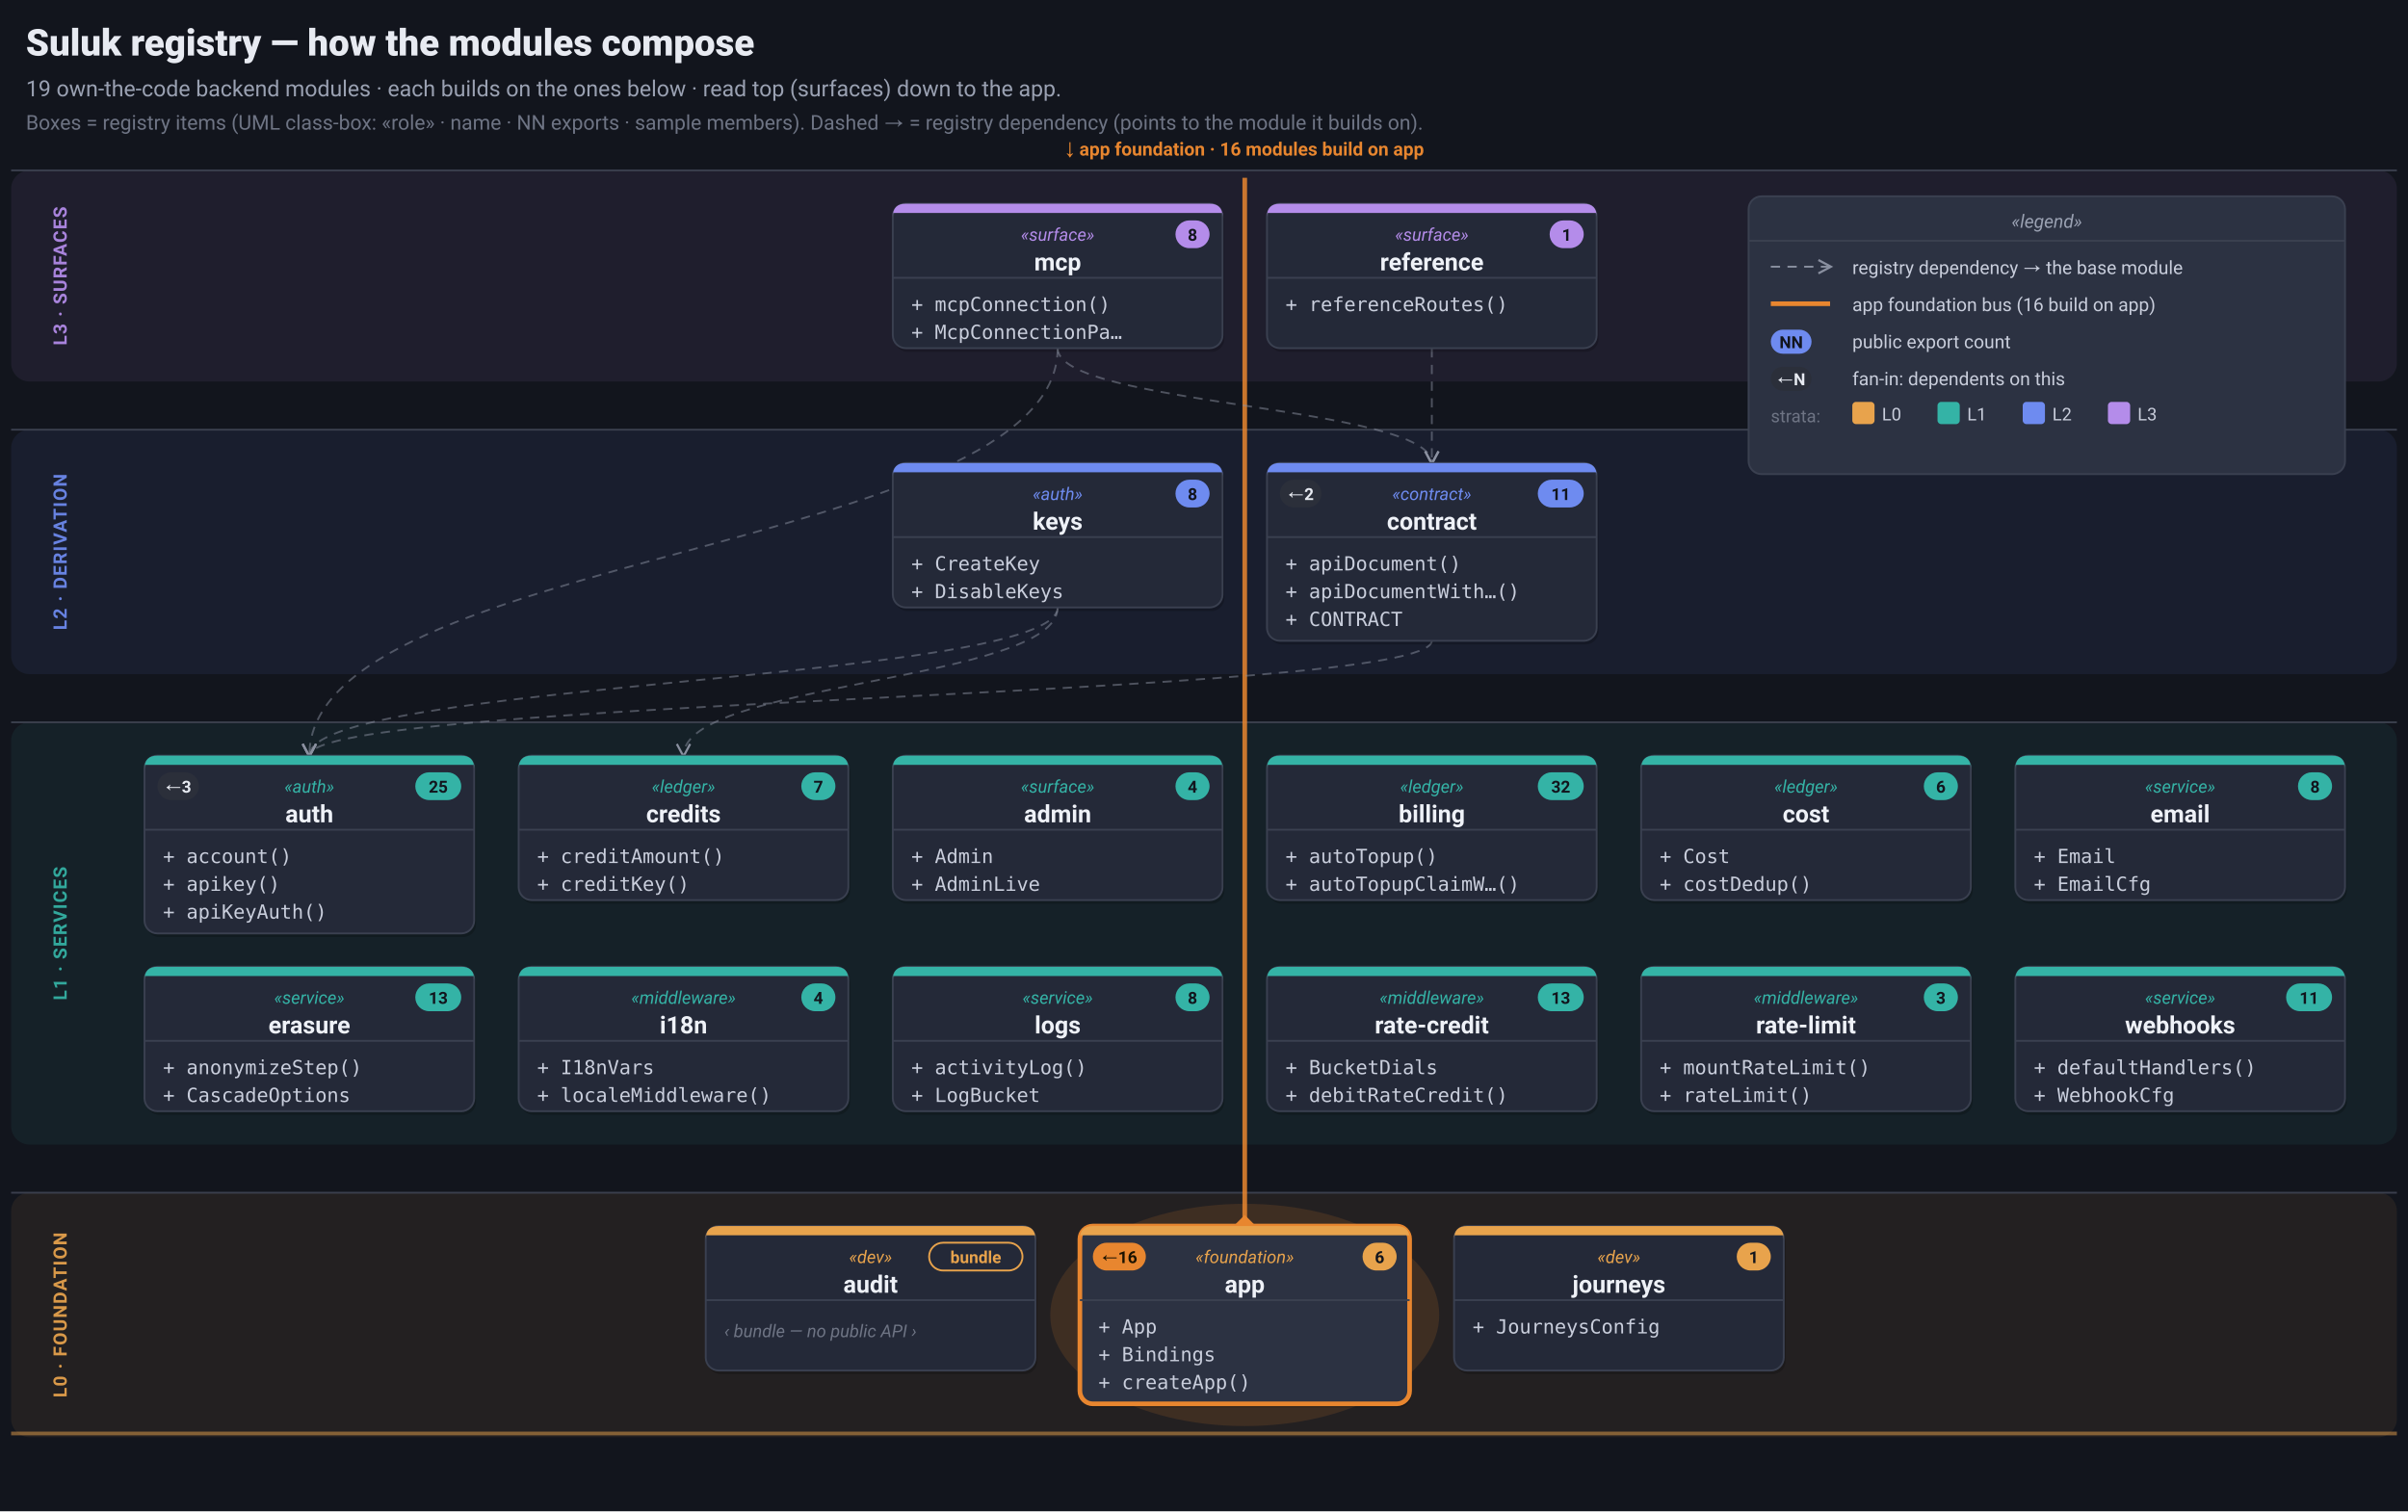
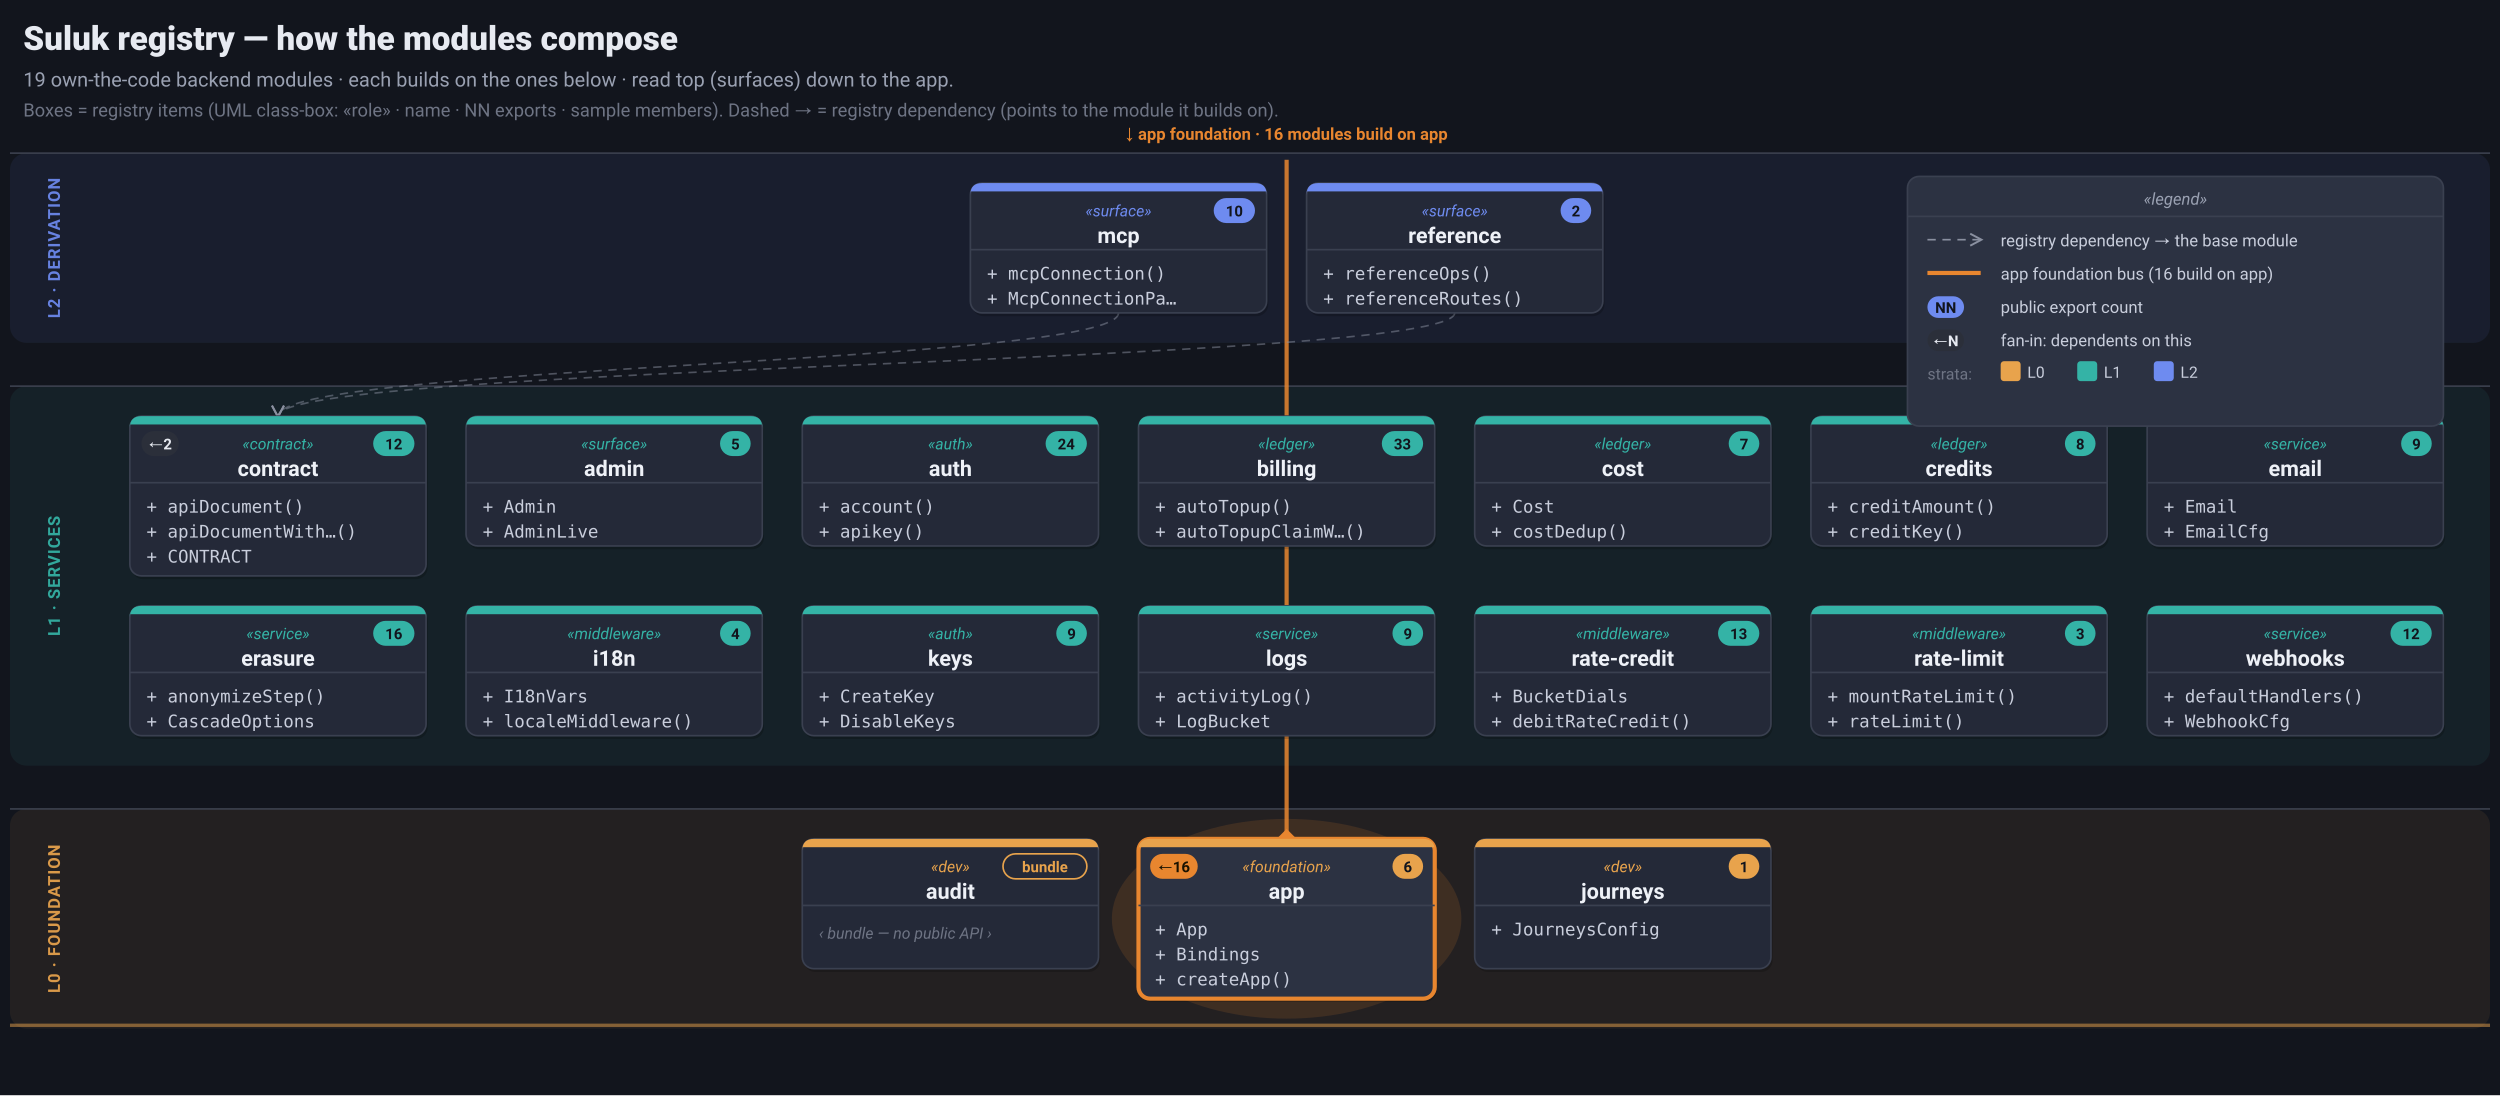
- <svg xmlns="http://www.w3.org/2000/svg" viewBox="0 0 1300 816" preserveAspectRatio="xMidYMid meet" font-family="ui-sans-serif, -apple-system, 'Segoe UI', Roboto, Helvetica, Arial, sans-serif" role="img" aria-label="Suluk registry — how the modules compose — 19 nodes in 4 strata">
+ <svg xmlns="http://www.w3.org/2000/svg" viewBox="0 0 1502 658" preserveAspectRatio="xMidYMid meet" font-family="ui-sans-serif, -apple-system, 'Segoe UI', Roboto, Helvetica, Arial, sans-serif" role="img" aria-label="Suluk registry — how the modules compose — 19 nodes in 3 strata">
  <defs>
    <marker id="arr" viewBox="0 0 10 10" refX="8" refY="5" markerWidth="9" markerHeight="9" orient="auto-start-reverse" markerUnits="userSpaceOnUse">
      <path d="M1,1 L8.5,5 L1,9" fill="none" stroke="#8a90a0" stroke-width="1.3" />
    </marker>
  </defs>
-   <rect x="0" y="0" width="1300" height="816" fill="#12151d" />
-   <rect x="6" y="92" width="1288" height="114" rx="10" fill="#b48cea" fill-opacity="0.08" />
-   <line x1="6" x2="1294" y1="92" y2="92" stroke="#3a3f4d" stroke-width="1" />
-   <text transform="translate(36,149) rotate(-90)" text-anchor="middle" font-size="10" font-weight="700" letter-spacing="0.06em" fill="#b48cea" fill-opacity="0.92">L3 · SURFACES</text>
-   <rect x="6" y="232" width="1288" height="132" rx="10" fill="#6e8bf0" fill-opacity="0.08" />
-   <line x1="6" x2="1294" y1="232" y2="232" stroke="#3a3f4d" stroke-width="1" />
-   <text transform="translate(36,298) rotate(-90)" text-anchor="middle" font-size="10" font-weight="700" letter-spacing="0.06em" fill="#6e8bf0" fill-opacity="0.92">L2 · DERIVATION</text>
-   <rect x="6" y="390" width="1288" height="228" rx="10" fill="#34b3a6" fill-opacity="0.08" />
-   <line x1="6" x2="1294" y1="390" y2="390" stroke="#3a3f4d" stroke-width="1" />
-   <text transform="translate(36,504) rotate(-90)" text-anchor="middle" font-size="10" font-weight="700" letter-spacing="0.06em" fill="#34b3a6" fill-opacity="0.92">L1 · SERVICES</text>
-   <rect x="6" y="644" width="1288" height="132" rx="10" fill="#e8a34c" fill-opacity="0.08" />
-   <line x1="6" x2="1294" y1="644" y2="644" stroke="#3a3f4d" stroke-width="1" />
-   <text transform="translate(36,710) rotate(-90)" text-anchor="middle" font-size="10" font-weight="700" letter-spacing="0.06em" fill="#e8a34c" fill-opacity="0.92">L0 · FOUNDATION</text>
-   <line x1="6" x2="1294" y1="774" y2="774" stroke="#e8a34c" stroke-opacity="0.5" stroke-width="2" />
-   <line x1="672" x2="672" y1="662" y2="96" stroke="#e8862f" stroke-width="2.5" stroke-opacity="0.85" />
-   <path d="M672,656 L678,662 L672,668 L666,662 Z" fill="#e8862f" />
-   <text x="672" y="84" text-anchor="middle" font-size="10" font-weight="700" fill="#e8862f">↓ app foundation · 16 modules build on app</text>
-   <path fill="none" stroke="#8a90a0" stroke-opacity="0.5" stroke-width="1" stroke-dasharray="5,4" d="M773,346 C773,377 167,377 167,408" marker-end="url(#arr)" />
-   <path fill="none" stroke="#8a90a0" stroke-opacity="0.5" stroke-width="1" stroke-dasharray="5,4" d="M571,328 C571,368 167,368 167,408" marker-end="url(#arr)" />
-   <path fill="none" stroke="#8a90a0" stroke-opacity="0.5" stroke-width="1" stroke-dasharray="5,4" d="M571,328 C571,368 369,368 369,408" marker-end="url(#arr)" />
-   <path fill="none" stroke="#8a90a0" stroke-opacity="0.5" stroke-width="1" stroke-dasharray="5,4" d="M571,188 C571,298 167,298 167,408" marker-end="url(#arr)" />
-   <path fill="none" stroke="#8a90a0" stroke-opacity="0.5" stroke-width="1" stroke-dasharray="5,4" d="M571,188 C571,219 773,219 773,250" marker-end="url(#arr)" />
-   <path fill="none" stroke="#8a90a0" stroke-opacity="0.5" stroke-width="1" stroke-dasharray="5,4" d="M773,188 C773,219 773,219 773,250" marker-end="url(#arr)" />
-   <g transform="translate(381,662)">
+   <rect x="0" y="0" width="1502" height="658" fill="#12151d" />
+   <rect x="6" y="92" width="1490" height="114" rx="10" fill="#6e8bf0" fill-opacity="0.08" />
+   <line x1="6" x2="1496" y1="92" y2="92" stroke="#3a3f4d" stroke-width="1" />
+   <text transform="translate(36,149) rotate(-90)" text-anchor="middle" font-size="10" font-weight="700" letter-spacing="0.06em" fill="#6e8bf0" fill-opacity="0.92">L2 · DERIVATION</text>
+   <rect x="6" y="232" width="1490" height="228" rx="10" fill="#34b3a6" fill-opacity="0.08" />
+   <line x1="6" x2="1496" y1="232" y2="232" stroke="#3a3f4d" stroke-width="1" />
+   <text transform="translate(36,346) rotate(-90)" text-anchor="middle" font-size="10" font-weight="700" letter-spacing="0.06em" fill="#34b3a6" fill-opacity="0.92">L1 · SERVICES</text>
+   <rect x="6" y="486" width="1490" height="132" rx="10" fill="#e8a34c" fill-opacity="0.08" />
+   <line x1="6" x2="1496" y1="486" y2="486" stroke="#3a3f4d" stroke-width="1" />
+   <text transform="translate(36,552) rotate(-90)" text-anchor="middle" font-size="10" font-weight="700" letter-spacing="0.06em" fill="#e8a34c" fill-opacity="0.92">L0 · FOUNDATION</text>
+   <line x1="6" x2="1496" y1="616" y2="616" stroke="#e8a34c" stroke-opacity="0.5" stroke-width="2" />
+   <line x1="773" x2="773" y1="504" y2="96" stroke="#e8862f" stroke-width="2.5" stroke-opacity="0.85" />
+   <path d="M773,498 L779,504 L773,510 L767,504 Z" fill="#e8862f" />
+   <text x="773" y="84" text-anchor="middle" font-size="10" font-weight="700" fill="#e8862f">↓ app foundation · 16 modules build on app</text>
+   <path fill="none" stroke="#8a90a0" stroke-opacity="0.5" stroke-width="1" stroke-dasharray="5,4" d="M672,188 C672,219 167,219 167,250" marker-end="url(#arr)" />
+   <path fill="none" stroke="#8a90a0" stroke-opacity="0.5" stroke-width="1" stroke-dasharray="5,4" d="M874,188 C874,219 167,219 167,250" marker-end="url(#arr)" />
+   <g transform="translate(482,504)">
    <rect x="1" y="2" width="178" height="78" rx="7" fill="#00000030" />
    <rect width="178" height="78" rx="7" fill="#242938" stroke="#3a4050" stroke-width="1" />
    <path d="M0,7 Q0,0 7,0 H171 Q178,0 178,7 V5 H0 Z" fill="#e8a34c" />
    <text x="89" y="20" text-anchor="middle" font-size="9.5" font-style="italic" fill="#e8a34c">«dev»</text>
    <text x="89" y="36" text-anchor="middle" font-size="13" font-weight="700" fill="#eef1f7">audit</text>
    <g transform="translate(120.6,9)">
      <rect width="50.4" height="15" rx="7.5" fill="none" stroke="#e8a34c" stroke-width="1" />
      <text x="25.2" y="11" text-anchor="middle" font-size="9" font-weight="700" fill="#e8a34c">bundle</text>
    </g>
    <line x1="0" x2="178" y1="40" y2="40" stroke="#3a4050" />
    <text x="10" y="60" font-size="9.5" font-style="italic" fill="#6e7484">‹ bundle — no public API ›</text>
  </g>
-   <g transform="translate(785,662)">
+   <g transform="translate(886,504)">
    <rect x="1" y="2" width="178" height="78" rx="7" fill="#00000030" />
    <rect width="178" height="78" rx="7" fill="#242938" stroke="#3a4050" stroke-width="1" />
    <path d="M0,7 Q0,0 7,0 H171 Q178,0 178,7 V5 H0 Z" fill="#e8a34c" />
    <text x="89" y="20" text-anchor="middle" font-size="9.5" font-style="italic" fill="#e8a34c">«dev»</text>
    <text x="89" y="36" text-anchor="middle" font-size="13" font-weight="700" fill="#eef1f7">journeys</text>
    <g transform="translate(152.6,9)">
      <rect width="18.4" height="15" rx="7.5" fill="#e8a34c" stroke="none" stroke-width="1" />
      <text x="9.2" y="11" text-anchor="middle" font-size="9" font-weight="700" fill="#12151d">1</text>
    </g>
    <line x1="0" x2="178" y1="40" y2="40" stroke="#3a4050" />
    <text x="10" y="58" font-size="10.5" font-family="ui-monospace, SFMono-Regular, Menlo, monospace" fill="#c9cedc">+ JourneysConfig</text>
  </g>
-   <g transform="translate(78,408)">
+   <g transform="translate(78,250)">
    <rect x="1" y="2" width="178" height="96" rx="7" fill="#00000030" />
    <rect width="178" height="96" rx="7" fill="#242938" stroke="#3a4050" stroke-width="1" />
    <path d="M0,7 Q0,0 7,0 H171 Q178,0 178,7 V5 H0 Z" fill="#34b3a6" />
-     <text x="89" y="20" text-anchor="middle" font-size="9.5" font-style="italic" fill="#34b3a6">«auth»</text>
-     <text x="89" y="36" text-anchor="middle" font-size="13" font-weight="700" fill="#eef1f7">auth</text>
-     <g transform="translate(146.2,9)">
-       <rect width="24.8" height="15" rx="7.5" fill="#34b3a6" stroke="none" stroke-width="1" />
-       <text x="12.4" y="11" text-anchor="middle" font-size="9" font-weight="700" fill="#12151d">25</text>
-     </g>
-     <g transform="translate(7,9)">
-       <rect width="22.4" height="15" rx="7.5" fill="#2b2f3a" />
-       <text x="11.2" y="11" text-anchor="middle" font-size="9" font-weight="700" fill="#e7eaf1">←3</text>
-     </g>
-     <line x1="0" x2="178" y1="40" y2="40" stroke="#3a4050" />
-     <text x="10" y="58" font-size="10.5" font-family="ui-monospace, SFMono-Regular, Menlo, monospace" fill="#c9cedc">+ account()</text>
-     <text x="10" y="73" font-size="10.5" font-family="ui-monospace, SFMono-Regular, Menlo, monospace" fill="#c9cedc">+ apikey()</text>
-     <text x="10" y="88" font-size="10.5" font-family="ui-monospace, SFMono-Regular, Menlo, monospace" fill="#c9cedc">+ apiKeyAuth()</text>
-   </g>
-   <g transform="translate(78,522)">
-     <rect x="1" y="2" width="178" height="78" rx="7" fill="#00000030" />
-     <rect width="178" height="78" rx="7" fill="#242938" stroke="#3a4050" stroke-width="1" />
-     <path d="M0,7 Q0,0 7,0 H171 Q178,0 178,7 V5 H0 Z" fill="#34b3a6" />
-     <text x="89" y="20" text-anchor="middle" font-size="9.5" font-style="italic" fill="#34b3a6">«service»</text>
-     <text x="89" y="36" text-anchor="middle" font-size="13" font-weight="700" fill="#eef1f7">erasure</text>
-     <g transform="translate(146.2,9)">
-       <rect width="24.8" height="15" rx="7.5" fill="#34b3a6" stroke="none" stroke-width="1" />
-       <text x="12.4" y="11" text-anchor="middle" font-size="9" font-weight="700" fill="#12151d">13</text>
-     </g>
-     <line x1="0" x2="178" y1="40" y2="40" stroke="#3a4050" />
-     <text x="10" y="58" font-size="10.5" font-family="ui-monospace, SFMono-Regular, Menlo, monospace" fill="#c9cedc">+ anonymizeStep()</text>
-     <text x="10" y="73" font-size="10.5" font-family="ui-monospace, SFMono-Regular, Menlo, monospace" fill="#c9cedc">+ CascadeOptions</text>
-   </g>
-   <g transform="translate(280,408)">
-     <rect x="1" y="2" width="178" height="78" rx="7" fill="#00000030" />
-     <rect width="178" height="78" rx="7" fill="#242938" stroke="#3a4050" stroke-width="1" />
-     <path d="M0,7 Q0,0 7,0 H171 Q178,0 178,7 V5 H0 Z" fill="#34b3a6" />
-     <text x="89" y="20" text-anchor="middle" font-size="9.5" font-style="italic" fill="#34b3a6">«ledger»</text>
-     <text x="89" y="36" text-anchor="middle" font-size="13" font-weight="700" fill="#eef1f7">credits</text>
-     <g transform="translate(152.6,9)">
-       <rect width="18.4" height="15" rx="7.5" fill="#34b3a6" stroke="none" stroke-width="1" />
-       <text x="9.2" y="11" text-anchor="middle" font-size="9" font-weight="700" fill="#12151d">7</text>
-     </g>
-     <line x1="0" x2="178" y1="40" y2="40" stroke="#3a4050" />
-     <text x="10" y="58" font-size="10.5" font-family="ui-monospace, SFMono-Regular, Menlo, monospace" fill="#c9cedc">+ creditAmount()</text>
-     <text x="10" y="73" font-size="10.5" font-family="ui-monospace, SFMono-Regular, Menlo, monospace" fill="#c9cedc">+ creditKey()</text>
-   </g>
-   <g transform="translate(280,522)">
-     <rect x="1" y="2" width="178" height="78" rx="7" fill="#00000030" />
-     <rect width="178" height="78" rx="7" fill="#242938" stroke="#3a4050" stroke-width="1" />
-     <path d="M0,7 Q0,0 7,0 H171 Q178,0 178,7 V5 H0 Z" fill="#34b3a6" />
-     <text x="89" y="20" text-anchor="middle" font-size="9.5" font-style="italic" fill="#34b3a6">«middleware»</text>
-     <text x="89" y="36" text-anchor="middle" font-size="13" font-weight="700" fill="#eef1f7">i18n</text>
-     <g transform="translate(152.6,9)">
-       <rect width="18.4" height="15" rx="7.5" fill="#34b3a6" stroke="none" stroke-width="1" />
-       <text x="9.2" y="11" text-anchor="middle" font-size="9" font-weight="700" fill="#12151d">4</text>
-     </g>
-     <line x1="0" x2="178" y1="40" y2="40" stroke="#3a4050" />
-     <text x="10" y="58" font-size="10.5" font-family="ui-monospace, SFMono-Regular, Menlo, monospace" fill="#c9cedc">+ I18nVars</text>
-     <text x="10" y="73" font-size="10.5" font-family="ui-monospace, SFMono-Regular, Menlo, monospace" fill="#c9cedc">+ localeMiddleware()</text>
-   </g>
-   <g transform="translate(482,408)">
-     <rect x="1" y="2" width="178" height="78" rx="7" fill="#00000030" />
-     <rect width="178" height="78" rx="7" fill="#242938" stroke="#3a4050" stroke-width="1" />
-     <path d="M0,7 Q0,0 7,0 H171 Q178,0 178,7 V5 H0 Z" fill="#34b3a6" />
-     <text x="89" y="20" text-anchor="middle" font-size="9.5" font-style="italic" fill="#34b3a6">«surface»</text>
-     <text x="89" y="36" text-anchor="middle" font-size="13" font-weight="700" fill="#eef1f7">admin</text>
-     <g transform="translate(152.6,9)">
-       <rect width="18.4" height="15" rx="7.5" fill="#34b3a6" stroke="none" stroke-width="1" />
-       <text x="9.2" y="11" text-anchor="middle" font-size="9" font-weight="700" fill="#12151d">4</text>
-     </g>
-     <line x1="0" x2="178" y1="40" y2="40" stroke="#3a4050" />
-     <text x="10" y="58" font-size="10.5" font-family="ui-monospace, SFMono-Regular, Menlo, monospace" fill="#c9cedc">+ Admin</text>
-     <text x="10" y="73" font-size="10.5" font-family="ui-monospace, SFMono-Regular, Menlo, monospace" fill="#c9cedc">+ AdminLive</text>
-   </g>
-   <g transform="translate(482,522)">
-     <rect x="1" y="2" width="178" height="78" rx="7" fill="#00000030" />
-     <rect width="178" height="78" rx="7" fill="#242938" stroke="#3a4050" stroke-width="1" />
-     <path d="M0,7 Q0,0 7,0 H171 Q178,0 178,7 V5 H0 Z" fill="#34b3a6" />
-     <text x="89" y="20" text-anchor="middle" font-size="9.5" font-style="italic" fill="#34b3a6">«service»</text>
-     <text x="89" y="36" text-anchor="middle" font-size="13" font-weight="700" fill="#eef1f7">logs</text>
-     <g transform="translate(152.6,9)">
-       <rect width="18.4" height="15" rx="7.5" fill="#34b3a6" stroke="none" stroke-width="1" />
-       <text x="9.2" y="11" text-anchor="middle" font-size="9" font-weight="700" fill="#12151d">8</text>
-     </g>
-     <line x1="0" x2="178" y1="40" y2="40" stroke="#3a4050" />
-     <text x="10" y="58" font-size="10.5" font-family="ui-monospace, SFMono-Regular, Menlo, monospace" fill="#c9cedc">+ activityLog()</text>
-     <text x="10" y="73" font-size="10.5" font-family="ui-monospace, SFMono-Regular, Menlo, monospace" fill="#c9cedc">+ LogBucket</text>
-   </g>
-   <g transform="translate(684,408)">
-     <rect x="1" y="2" width="178" height="78" rx="7" fill="#00000030" />
-     <rect width="178" height="78" rx="7" fill="#242938" stroke="#3a4050" stroke-width="1" />
-     <path d="M0,7 Q0,0 7,0 H171 Q178,0 178,7 V5 H0 Z" fill="#34b3a6" />
-     <text x="89" y="20" text-anchor="middle" font-size="9.5" font-style="italic" fill="#34b3a6">«ledger»</text>
-     <text x="89" y="36" text-anchor="middle" font-size="13" font-weight="700" fill="#eef1f7">billing</text>
-     <g transform="translate(146.2,9)">
-       <rect width="24.8" height="15" rx="7.5" fill="#34b3a6" stroke="none" stroke-width="1" />
-       <text x="12.4" y="11" text-anchor="middle" font-size="9" font-weight="700" fill="#12151d">32</text>
-     </g>
-     <line x1="0" x2="178" y1="40" y2="40" stroke="#3a4050" />
-     <text x="10" y="58" font-size="10.5" font-family="ui-monospace, SFMono-Regular, Menlo, monospace" fill="#c9cedc">+ autoTopup()</text>
-     <text x="10" y="73" font-size="10.5" font-family="ui-monospace, SFMono-Regular, Menlo, monospace" fill="#c9cedc">+ autoTopupClaimW…()</text>
-   </g>
-   <g transform="translate(684,522)">
-     <rect x="1" y="2" width="178" height="78" rx="7" fill="#00000030" />
-     <rect width="178" height="78" rx="7" fill="#242938" stroke="#3a4050" stroke-width="1" />
-     <path d="M0,7 Q0,0 7,0 H171 Q178,0 178,7 V5 H0 Z" fill="#34b3a6" />
-     <text x="89" y="20" text-anchor="middle" font-size="9.5" font-style="italic" fill="#34b3a6">«middleware»</text>
-     <text x="89" y="36" text-anchor="middle" font-size="13" font-weight="700" fill="#eef1f7">rate-credit</text>
-     <g transform="translate(146.2,9)">
-       <rect width="24.8" height="15" rx="7.5" fill="#34b3a6" stroke="none" stroke-width="1" />
-       <text x="12.4" y="11" text-anchor="middle" font-size="9" font-weight="700" fill="#12151d">13</text>
-     </g>
-     <line x1="0" x2="178" y1="40" y2="40" stroke="#3a4050" />
-     <text x="10" y="58" font-size="10.5" font-family="ui-monospace, SFMono-Regular, Menlo, monospace" fill="#c9cedc">+ BucketDials</text>
-     <text x="10" y="73" font-size="10.5" font-family="ui-monospace, SFMono-Regular, Menlo, monospace" fill="#c9cedc">+ debitRateCredit()</text>
-   </g>
-   <g transform="translate(886,408)">
-     <rect x="1" y="2" width="178" height="78" rx="7" fill="#00000030" />
-     <rect width="178" height="78" rx="7" fill="#242938" stroke="#3a4050" stroke-width="1" />
-     <path d="M0,7 Q0,0 7,0 H171 Q178,0 178,7 V5 H0 Z" fill="#34b3a6" />
-     <text x="89" y="20" text-anchor="middle" font-size="9.5" font-style="italic" fill="#34b3a6">«ledger»</text>
-     <text x="89" y="36" text-anchor="middle" font-size="13" font-weight="700" fill="#eef1f7">cost</text>
-     <g transform="translate(152.6,9)">
-       <rect width="18.4" height="15" rx="7.5" fill="#34b3a6" stroke="none" stroke-width="1" />
-       <text x="9.2" y="11" text-anchor="middle" font-size="9" font-weight="700" fill="#12151d">6</text>
-     </g>
-     <line x1="0" x2="178" y1="40" y2="40" stroke="#3a4050" />
-     <text x="10" y="58" font-size="10.5" font-family="ui-monospace, SFMono-Regular, Menlo, monospace" fill="#c9cedc">+ Cost</text>
-     <text x="10" y="73" font-size="10.5" font-family="ui-monospace, SFMono-Regular, Menlo, monospace" fill="#c9cedc">+ costDedup()</text>
-   </g>
-   <g transform="translate(886,522)">
-     <rect x="1" y="2" width="178" height="78" rx="7" fill="#00000030" />
-     <rect width="178" height="78" rx="7" fill="#242938" stroke="#3a4050" stroke-width="1" />
-     <path d="M0,7 Q0,0 7,0 H171 Q178,0 178,7 V5 H0 Z" fill="#34b3a6" />
-     <text x="89" y="20" text-anchor="middle" font-size="9.5" font-style="italic" fill="#34b3a6">«middleware»</text>
-     <text x="89" y="36" text-anchor="middle" font-size="13" font-weight="700" fill="#eef1f7">rate-limit</text>
-     <g transform="translate(152.6,9)">
-       <rect width="18.4" height="15" rx="7.5" fill="#34b3a6" stroke="none" stroke-width="1" />
-       <text x="9.2" y="11" text-anchor="middle" font-size="9" font-weight="700" fill="#12151d">3</text>
-     </g>
-     <line x1="0" x2="178" y1="40" y2="40" stroke="#3a4050" />
-     <text x="10" y="58" font-size="10.5" font-family="ui-monospace, SFMono-Regular, Menlo, monospace" fill="#c9cedc">+ mountRateLimit()</text>
-     <text x="10" y="73" font-size="10.5" font-family="ui-monospace, SFMono-Regular, Menlo, monospace" fill="#c9cedc">+ rateLimit()</text>
-   </g>
-   <g transform="translate(1088,408)">
-     <rect x="1" y="2" width="178" height="78" rx="7" fill="#00000030" />
-     <rect width="178" height="78" rx="7" fill="#242938" stroke="#3a4050" stroke-width="1" />
-     <path d="M0,7 Q0,0 7,0 H171 Q178,0 178,7 V5 H0 Z" fill="#34b3a6" />
-     <text x="89" y="20" text-anchor="middle" font-size="9.5" font-style="italic" fill="#34b3a6">«service»</text>
-     <text x="89" y="36" text-anchor="middle" font-size="13" font-weight="700" fill="#eef1f7">email</text>
-     <g transform="translate(152.6,9)">
-       <rect width="18.4" height="15" rx="7.5" fill="#34b3a6" stroke="none" stroke-width="1" />
-       <text x="9.2" y="11" text-anchor="middle" font-size="9" font-weight="700" fill="#12151d">8</text>
-     </g>
-     <line x1="0" x2="178" y1="40" y2="40" stroke="#3a4050" />
-     <text x="10" y="58" font-size="10.5" font-family="ui-monospace, SFMono-Regular, Menlo, monospace" fill="#c9cedc">+ Email</text>
-     <text x="10" y="73" font-size="10.5" font-family="ui-monospace, SFMono-Regular, Menlo, monospace" fill="#c9cedc">+ EmailCfg</text>
-   </g>
-   <g transform="translate(1088,522)">
-     <rect x="1" y="2" width="178" height="78" rx="7" fill="#00000030" />
-     <rect width="178" height="78" rx="7" fill="#242938" stroke="#3a4050" stroke-width="1" />
-     <path d="M0,7 Q0,0 7,0 H171 Q178,0 178,7 V5 H0 Z" fill="#34b3a6" />
-     <text x="89" y="20" text-anchor="middle" font-size="9.5" font-style="italic" fill="#34b3a6">«service»</text>
-     <text x="89" y="36" text-anchor="middle" font-size="13" font-weight="700" fill="#eef1f7">webhooks</text>
-     <g transform="translate(146.2,9)">
-       <rect width="24.8" height="15" rx="7.5" fill="#34b3a6" stroke="none" stroke-width="1" />
-       <text x="12.4" y="11" text-anchor="middle" font-size="9" font-weight="700" fill="#12151d">11</text>
-     </g>
-     <line x1="0" x2="178" y1="40" y2="40" stroke="#3a4050" />
-     <text x="10" y="58" font-size="10.5" font-family="ui-monospace, SFMono-Regular, Menlo, monospace" fill="#c9cedc">+ defaultHandlers()</text>
-     <text x="10" y="73" font-size="10.5" font-family="ui-monospace, SFMono-Regular, Menlo, monospace" fill="#c9cedc">+ WebhookCfg</text>
-   </g>
-   <g transform="translate(482,250)">
-     <rect x="1" y="2" width="178" height="78" rx="7" fill="#00000030" />
-     <rect width="178" height="78" rx="7" fill="#242938" stroke="#3a4050" stroke-width="1" />
-     <path d="M0,7 Q0,0 7,0 H171 Q178,0 178,7 V5 H0 Z" fill="#6e8bf0" />
-     <text x="89" y="20" text-anchor="middle" font-size="9.5" font-style="italic" fill="#6e8bf0">«auth»</text>
-     <text x="89" y="36" text-anchor="middle" font-size="13" font-weight="700" fill="#eef1f7">keys</text>
-     <g transform="translate(152.6,9)">
-       <rect width="18.4" height="15" rx="7.5" fill="#6e8bf0" stroke="none" stroke-width="1" />
-       <text x="9.2" y="11" text-anchor="middle" font-size="9" font-weight="700" fill="#12151d">8</text>
-     </g>
-     <line x1="0" x2="178" y1="40" y2="40" stroke="#3a4050" />
-     <text x="10" y="58" font-size="10.5" font-family="ui-monospace, SFMono-Regular, Menlo, monospace" fill="#c9cedc">+ CreateKey</text>
-     <text x="10" y="73" font-size="10.5" font-family="ui-monospace, SFMono-Regular, Menlo, monospace" fill="#c9cedc">+ DisableKeys</text>
-   </g>
-   <g transform="translate(684,250)">
-     <rect x="1" y="2" width="178" height="96" rx="7" fill="#00000030" />
-     <rect width="178" height="96" rx="7" fill="#242938" stroke="#3a4050" stroke-width="1" />
-     <path d="M0,7 Q0,0 7,0 H171 Q178,0 178,7 V5 H0 Z" fill="#6e8bf0" />
-     <text x="89" y="20" text-anchor="middle" font-size="9.5" font-style="italic" fill="#6e8bf0">«contract»</text>
+     <text x="89" y="20" text-anchor="middle" font-size="9.5" font-style="italic" fill="#34b3a6">«contract»</text>
    <text x="89" y="36" text-anchor="middle" font-size="13" font-weight="700" fill="#eef1f7">contract</text>
    <g transform="translate(146.2,9)">
-       <rect width="24.8" height="15" rx="7.5" fill="#6e8bf0" stroke="none" stroke-width="1" />
-       <text x="12.4" y="11" text-anchor="middle" font-size="9" font-weight="700" fill="#12151d">11</text>
+       <rect width="24.8" height="15" rx="7.5" fill="#34b3a6" stroke="none" stroke-width="1" />
+       <text x="12.4" y="11" text-anchor="middle" font-size="9" font-weight="700" fill="#12151d">12</text>
    </g>
    <g transform="translate(7,9)">
      <rect width="22.4" height="15" rx="7.5" fill="#2b2f3a" />
      <text x="11.2" y="11" text-anchor="middle" font-size="9" font-weight="700" fill="#e7eaf1">←2</text>
    </g>
    <line x1="0" x2="178" y1="40" y2="40" stroke="#3a4050" />
    <text x="10" y="58" font-size="10.5" font-family="ui-monospace, SFMono-Regular, Menlo, monospace" fill="#c9cedc">+ apiDocument()</text>
    <text x="10" y="73" font-size="10.5" font-family="ui-monospace, SFMono-Regular, Menlo, monospace" fill="#c9cedc">+ apiDocumentWith…()</text>
    <text x="10" y="88" font-size="10.5" font-family="ui-monospace, SFMono-Regular, Menlo, monospace" fill="#c9cedc">+ CONTRACT</text>
  </g>
-   <g transform="translate(482,110)">
-     <rect x="1" y="2" width="178" height="78" rx="7" fill="#00000030" />
-     <rect width="178" height="78" rx="7" fill="#242938" stroke="#3a4050" stroke-width="1" />
-     <path d="M0,7 Q0,0 7,0 H171 Q178,0 178,7 V5 H0 Z" fill="#b48cea" />
-     <text x="89" y="20" text-anchor="middle" font-size="9.5" font-style="italic" fill="#b48cea">«surface»</text>
+   <g transform="translate(78,364)">
+     <rect x="1" y="2" width="178" height="78" rx="7" fill="#00000030" />
+     <rect width="178" height="78" rx="7" fill="#242938" stroke="#3a4050" stroke-width="1" />
+     <path d="M0,7 Q0,0 7,0 H171 Q178,0 178,7 V5 H0 Z" fill="#34b3a6" />
+     <text x="89" y="20" text-anchor="middle" font-size="9.5" font-style="italic" fill="#34b3a6">«service»</text>
+     <text x="89" y="36" text-anchor="middle" font-size="13" font-weight="700" fill="#eef1f7">erasure</text>
+     <g transform="translate(146.2,9)">
+       <rect width="24.8" height="15" rx="7.5" fill="#34b3a6" stroke="none" stroke-width="1" />
+       <text x="12.4" y="11" text-anchor="middle" font-size="9" font-weight="700" fill="#12151d">16</text>
+     </g>
+     <line x1="0" x2="178" y1="40" y2="40" stroke="#3a4050" />
+     <text x="10" y="58" font-size="10.5" font-family="ui-monospace, SFMono-Regular, Menlo, monospace" fill="#c9cedc">+ anonymizeStep()</text>
+     <text x="10" y="73" font-size="10.5" font-family="ui-monospace, SFMono-Regular, Menlo, monospace" fill="#c9cedc">+ CascadeOptions</text>
+   </g>
+   <g transform="translate(280,250)">
+     <rect x="1" y="2" width="178" height="78" rx="7" fill="#00000030" />
+     <rect width="178" height="78" rx="7" fill="#242938" stroke="#3a4050" stroke-width="1" />
+     <path d="M0,7 Q0,0 7,0 H171 Q178,0 178,7 V5 H0 Z" fill="#34b3a6" />
+     <text x="89" y="20" text-anchor="middle" font-size="9.5" font-style="italic" fill="#34b3a6">«surface»</text>
+     <text x="89" y="36" text-anchor="middle" font-size="13" font-weight="700" fill="#eef1f7">admin</text>
+     <g transform="translate(152.6,9)">
+       <rect width="18.4" height="15" rx="7.5" fill="#34b3a6" stroke="none" stroke-width="1" />
+       <text x="9.2" y="11" text-anchor="middle" font-size="9" font-weight="700" fill="#12151d">5</text>
+     </g>
+     <line x1="0" x2="178" y1="40" y2="40" stroke="#3a4050" />
+     <text x="10" y="58" font-size="10.5" font-family="ui-monospace, SFMono-Regular, Menlo, monospace" fill="#c9cedc">+ Admin</text>
+     <text x="10" y="73" font-size="10.5" font-family="ui-monospace, SFMono-Regular, Menlo, monospace" fill="#c9cedc">+ AdminLive</text>
+   </g>
+   <g transform="translate(280,364)">
+     <rect x="1" y="2" width="178" height="78" rx="7" fill="#00000030" />
+     <rect width="178" height="78" rx="7" fill="#242938" stroke="#3a4050" stroke-width="1" />
+     <path d="M0,7 Q0,0 7,0 H171 Q178,0 178,7 V5 H0 Z" fill="#34b3a6" />
+     <text x="89" y="20" text-anchor="middle" font-size="9.5" font-style="italic" fill="#34b3a6">«middleware»</text>
+     <text x="89" y="36" text-anchor="middle" font-size="13" font-weight="700" fill="#eef1f7">i18n</text>
+     <g transform="translate(152.6,9)">
+       <rect width="18.4" height="15" rx="7.5" fill="#34b3a6" stroke="none" stroke-width="1" />
+       <text x="9.2" y="11" text-anchor="middle" font-size="9" font-weight="700" fill="#12151d">4</text>
+     </g>
+     <line x1="0" x2="178" y1="40" y2="40" stroke="#3a4050" />
+     <text x="10" y="58" font-size="10.5" font-family="ui-monospace, SFMono-Regular, Menlo, monospace" fill="#c9cedc">+ I18nVars</text>
+     <text x="10" y="73" font-size="10.5" font-family="ui-monospace, SFMono-Regular, Menlo, monospace" fill="#c9cedc">+ localeMiddleware()</text>
+   </g>
+   <g transform="translate(482,250)">
+     <rect x="1" y="2" width="178" height="78" rx="7" fill="#00000030" />
+     <rect width="178" height="78" rx="7" fill="#242938" stroke="#3a4050" stroke-width="1" />
+     <path d="M0,7 Q0,0 7,0 H171 Q178,0 178,7 V5 H0 Z" fill="#34b3a6" />
+     <text x="89" y="20" text-anchor="middle" font-size="9.5" font-style="italic" fill="#34b3a6">«auth»</text>
+     <text x="89" y="36" text-anchor="middle" font-size="13" font-weight="700" fill="#eef1f7">auth</text>
+     <g transform="translate(146.2,9)">
+       <rect width="24.8" height="15" rx="7.5" fill="#34b3a6" stroke="none" stroke-width="1" />
+       <text x="12.4" y="11" text-anchor="middle" font-size="9" font-weight="700" fill="#12151d">24</text>
+     </g>
+     <line x1="0" x2="178" y1="40" y2="40" stroke="#3a4050" />
+     <text x="10" y="58" font-size="10.5" font-family="ui-monospace, SFMono-Regular, Menlo, monospace" fill="#c9cedc">+ account()</text>
+     <text x="10" y="73" font-size="10.5" font-family="ui-monospace, SFMono-Regular, Menlo, monospace" fill="#c9cedc">+ apikey()</text>
+   </g>
+   <g transform="translate(482,364)">
+     <rect x="1" y="2" width="178" height="78" rx="7" fill="#00000030" />
+     <rect width="178" height="78" rx="7" fill="#242938" stroke="#3a4050" stroke-width="1" />
+     <path d="M0,7 Q0,0 7,0 H171 Q178,0 178,7 V5 H0 Z" fill="#34b3a6" />
+     <text x="89" y="20" text-anchor="middle" font-size="9.5" font-style="italic" fill="#34b3a6">«auth»</text>
+     <text x="89" y="36" text-anchor="middle" font-size="13" font-weight="700" fill="#eef1f7">keys</text>
+     <g transform="translate(152.6,9)">
+       <rect width="18.4" height="15" rx="7.5" fill="#34b3a6" stroke="none" stroke-width="1" />
+       <text x="9.2" y="11" text-anchor="middle" font-size="9" font-weight="700" fill="#12151d">9</text>
+     </g>
+     <line x1="0" x2="178" y1="40" y2="40" stroke="#3a4050" />
+     <text x="10" y="58" font-size="10.5" font-family="ui-monospace, SFMono-Regular, Menlo, monospace" fill="#c9cedc">+ CreateKey</text>
+     <text x="10" y="73" font-size="10.5" font-family="ui-monospace, SFMono-Regular, Menlo, monospace" fill="#c9cedc">+ DisableKeys</text>
+   </g>
+   <g transform="translate(684,250)">
+     <rect x="1" y="2" width="178" height="78" rx="7" fill="#00000030" />
+     <rect width="178" height="78" rx="7" fill="#242938" stroke="#3a4050" stroke-width="1" />
+     <path d="M0,7 Q0,0 7,0 H171 Q178,0 178,7 V5 H0 Z" fill="#34b3a6" />
+     <text x="89" y="20" text-anchor="middle" font-size="9.5" font-style="italic" fill="#34b3a6">«ledger»</text>
+     <text x="89" y="36" text-anchor="middle" font-size="13" font-weight="700" fill="#eef1f7">billing</text>
+     <g transform="translate(146.2,9)">
+       <rect width="24.8" height="15" rx="7.5" fill="#34b3a6" stroke="none" stroke-width="1" />
+       <text x="12.4" y="11" text-anchor="middle" font-size="9" font-weight="700" fill="#12151d">33</text>
+     </g>
+     <line x1="0" x2="178" y1="40" y2="40" stroke="#3a4050" />
+     <text x="10" y="58" font-size="10.5" font-family="ui-monospace, SFMono-Regular, Menlo, monospace" fill="#c9cedc">+ autoTopup()</text>
+     <text x="10" y="73" font-size="10.5" font-family="ui-monospace, SFMono-Regular, Menlo, monospace" fill="#c9cedc">+ autoTopupClaimW…()</text>
+   </g>
+   <g transform="translate(684,364)">
+     <rect x="1" y="2" width="178" height="78" rx="7" fill="#00000030" />
+     <rect width="178" height="78" rx="7" fill="#242938" stroke="#3a4050" stroke-width="1" />
+     <path d="M0,7 Q0,0 7,0 H171 Q178,0 178,7 V5 H0 Z" fill="#34b3a6" />
+     <text x="89" y="20" text-anchor="middle" font-size="9.5" font-style="italic" fill="#34b3a6">«service»</text>
+     <text x="89" y="36" text-anchor="middle" font-size="13" font-weight="700" fill="#eef1f7">logs</text>
+     <g transform="translate(152.6,9)">
+       <rect width="18.4" height="15" rx="7.5" fill="#34b3a6" stroke="none" stroke-width="1" />
+       <text x="9.2" y="11" text-anchor="middle" font-size="9" font-weight="700" fill="#12151d">9</text>
+     </g>
+     <line x1="0" x2="178" y1="40" y2="40" stroke="#3a4050" />
+     <text x="10" y="58" font-size="10.5" font-family="ui-monospace, SFMono-Regular, Menlo, monospace" fill="#c9cedc">+ activityLog()</text>
+     <text x="10" y="73" font-size="10.5" font-family="ui-monospace, SFMono-Regular, Menlo, monospace" fill="#c9cedc">+ LogBucket</text>
+   </g>
+   <g transform="translate(886,250)">
+     <rect x="1" y="2" width="178" height="78" rx="7" fill="#00000030" />
+     <rect width="178" height="78" rx="7" fill="#242938" stroke="#3a4050" stroke-width="1" />
+     <path d="M0,7 Q0,0 7,0 H171 Q178,0 178,7 V5 H0 Z" fill="#34b3a6" />
+     <text x="89" y="20" text-anchor="middle" font-size="9.5" font-style="italic" fill="#34b3a6">«ledger»</text>
+     <text x="89" y="36" text-anchor="middle" font-size="13" font-weight="700" fill="#eef1f7">cost</text>
+     <g transform="translate(152.6,9)">
+       <rect width="18.4" height="15" rx="7.5" fill="#34b3a6" stroke="none" stroke-width="1" />
+       <text x="9.2" y="11" text-anchor="middle" font-size="9" font-weight="700" fill="#12151d">7</text>
+     </g>
+     <line x1="0" x2="178" y1="40" y2="40" stroke="#3a4050" />
+     <text x="10" y="58" font-size="10.5" font-family="ui-monospace, SFMono-Regular, Menlo, monospace" fill="#c9cedc">+ Cost</text>
+     <text x="10" y="73" font-size="10.5" font-family="ui-monospace, SFMono-Regular, Menlo, monospace" fill="#c9cedc">+ costDedup()</text>
+   </g>
+   <g transform="translate(886,364)">
+     <rect x="1" y="2" width="178" height="78" rx="7" fill="#00000030" />
+     <rect width="178" height="78" rx="7" fill="#242938" stroke="#3a4050" stroke-width="1" />
+     <path d="M0,7 Q0,0 7,0 H171 Q178,0 178,7 V5 H0 Z" fill="#34b3a6" />
+     <text x="89" y="20" text-anchor="middle" font-size="9.5" font-style="italic" fill="#34b3a6">«middleware»</text>
+     <text x="89" y="36" text-anchor="middle" font-size="13" font-weight="700" fill="#eef1f7">rate-credit</text>
+     <g transform="translate(146.2,9)">
+       <rect width="24.8" height="15" rx="7.5" fill="#34b3a6" stroke="none" stroke-width="1" />
+       <text x="12.4" y="11" text-anchor="middle" font-size="9" font-weight="700" fill="#12151d">13</text>
+     </g>
+     <line x1="0" x2="178" y1="40" y2="40" stroke="#3a4050" />
+     <text x="10" y="58" font-size="10.5" font-family="ui-monospace, SFMono-Regular, Menlo, monospace" fill="#c9cedc">+ BucketDials</text>
+     <text x="10" y="73" font-size="10.5" font-family="ui-monospace, SFMono-Regular, Menlo, monospace" fill="#c9cedc">+ debitRateCredit()</text>
+   </g>
+   <g transform="translate(1088,250)">
+     <rect x="1" y="2" width="178" height="78" rx="7" fill="#00000030" />
+     <rect width="178" height="78" rx="7" fill="#242938" stroke="#3a4050" stroke-width="1" />
+     <path d="M0,7 Q0,0 7,0 H171 Q178,0 178,7 V5 H0 Z" fill="#34b3a6" />
+     <text x="89" y="20" text-anchor="middle" font-size="9.5" font-style="italic" fill="#34b3a6">«ledger»</text>
+     <text x="89" y="36" text-anchor="middle" font-size="13" font-weight="700" fill="#eef1f7">credits</text>
+     <g transform="translate(152.6,9)">
+       <rect width="18.4" height="15" rx="7.5" fill="#34b3a6" stroke="none" stroke-width="1" />
+       <text x="9.2" y="11" text-anchor="middle" font-size="9" font-weight="700" fill="#12151d">8</text>
+     </g>
+     <line x1="0" x2="178" y1="40" y2="40" stroke="#3a4050" />
+     <text x="10" y="58" font-size="10.5" font-family="ui-monospace, SFMono-Regular, Menlo, monospace" fill="#c9cedc">+ creditAmount()</text>
+     <text x="10" y="73" font-size="10.5" font-family="ui-monospace, SFMono-Regular, Menlo, monospace" fill="#c9cedc">+ creditKey()</text>
+   </g>
+   <g transform="translate(1088,364)">
+     <rect x="1" y="2" width="178" height="78" rx="7" fill="#00000030" />
+     <rect width="178" height="78" rx="7" fill="#242938" stroke="#3a4050" stroke-width="1" />
+     <path d="M0,7 Q0,0 7,0 H171 Q178,0 178,7 V5 H0 Z" fill="#34b3a6" />
+     <text x="89" y="20" text-anchor="middle" font-size="9.5" font-style="italic" fill="#34b3a6">«middleware»</text>
+     <text x="89" y="36" text-anchor="middle" font-size="13" font-weight="700" fill="#eef1f7">rate-limit</text>
+     <g transform="translate(152.6,9)">
+       <rect width="18.4" height="15" rx="7.5" fill="#34b3a6" stroke="none" stroke-width="1" />
+       <text x="9.2" y="11" text-anchor="middle" font-size="9" font-weight="700" fill="#12151d">3</text>
+     </g>
+     <line x1="0" x2="178" y1="40" y2="40" stroke="#3a4050" />
+     <text x="10" y="58" font-size="10.5" font-family="ui-monospace, SFMono-Regular, Menlo, monospace" fill="#c9cedc">+ mountRateLimit()</text>
+     <text x="10" y="73" font-size="10.5" font-family="ui-monospace, SFMono-Regular, Menlo, monospace" fill="#c9cedc">+ rateLimit()</text>
+   </g>
+   <g transform="translate(1290,250)">
+     <rect x="1" y="2" width="178" height="78" rx="7" fill="#00000030" />
+     <rect width="178" height="78" rx="7" fill="#242938" stroke="#3a4050" stroke-width="1" />
+     <path d="M0,7 Q0,0 7,0 H171 Q178,0 178,7 V5 H0 Z" fill="#34b3a6" />
+     <text x="89" y="20" text-anchor="middle" font-size="9.5" font-style="italic" fill="#34b3a6">«service»</text>
+     <text x="89" y="36" text-anchor="middle" font-size="13" font-weight="700" fill="#eef1f7">email</text>
+     <g transform="translate(152.6,9)">
+       <rect width="18.4" height="15" rx="7.5" fill="#34b3a6" stroke="none" stroke-width="1" />
+       <text x="9.2" y="11" text-anchor="middle" font-size="9" font-weight="700" fill="#12151d">9</text>
+     </g>
+     <line x1="0" x2="178" y1="40" y2="40" stroke="#3a4050" />
+     <text x="10" y="58" font-size="10.5" font-family="ui-monospace, SFMono-Regular, Menlo, monospace" fill="#c9cedc">+ Email</text>
+     <text x="10" y="73" font-size="10.5" font-family="ui-monospace, SFMono-Regular, Menlo, monospace" fill="#c9cedc">+ EmailCfg</text>
+   </g>
+   <g transform="translate(1290,364)">
+     <rect x="1" y="2" width="178" height="78" rx="7" fill="#00000030" />
+     <rect width="178" height="78" rx="7" fill="#242938" stroke="#3a4050" stroke-width="1" />
+     <path d="M0,7 Q0,0 7,0 H171 Q178,0 178,7 V5 H0 Z" fill="#34b3a6" />
+     <text x="89" y="20" text-anchor="middle" font-size="9.5" font-style="italic" fill="#34b3a6">«service»</text>
+     <text x="89" y="36" text-anchor="middle" font-size="13" font-weight="700" fill="#eef1f7">webhooks</text>
+     <g transform="translate(146.2,9)">
+       <rect width="24.8" height="15" rx="7.5" fill="#34b3a6" stroke="none" stroke-width="1" />
+       <text x="12.4" y="11" text-anchor="middle" font-size="9" font-weight="700" fill="#12151d">12</text>
+     </g>
+     <line x1="0" x2="178" y1="40" y2="40" stroke="#3a4050" />
+     <text x="10" y="58" font-size="10.5" font-family="ui-monospace, SFMono-Regular, Menlo, monospace" fill="#c9cedc">+ defaultHandlers()</text>
+     <text x="10" y="73" font-size="10.5" font-family="ui-monospace, SFMono-Regular, Menlo, monospace" fill="#c9cedc">+ WebhookCfg</text>
+   </g>
+   <g transform="translate(583,110)">
+     <rect x="1" y="2" width="178" height="78" rx="7" fill="#00000030" />
+     <rect width="178" height="78" rx="7" fill="#242938" stroke="#3a4050" stroke-width="1" />
+     <path d="M0,7 Q0,0 7,0 H171 Q178,0 178,7 V5 H0 Z" fill="#6e8bf0" />
+     <text x="89" y="20" text-anchor="middle" font-size="9.5" font-style="italic" fill="#6e8bf0">«surface»</text>
    <text x="89" y="36" text-anchor="middle" font-size="13" font-weight="700" fill="#eef1f7">mcp</text>
-     <g transform="translate(152.6,9)">
-       <rect width="18.4" height="15" rx="7.5" fill="#b48cea" stroke="none" stroke-width="1" />
-       <text x="9.2" y="11" text-anchor="middle" font-size="9" font-weight="700" fill="#12151d">8</text>
+     <g transform="translate(146.2,9)">
+       <rect width="24.8" height="15" rx="7.5" fill="#6e8bf0" stroke="none" stroke-width="1" />
+       <text x="12.4" y="11" text-anchor="middle" font-size="9" font-weight="700" fill="#12151d">10</text>
    </g>
    <line x1="0" x2="178" y1="40" y2="40" stroke="#3a4050" />
    <text x="10" y="58" font-size="10.5" font-family="ui-monospace, SFMono-Regular, Menlo, monospace" fill="#c9cedc">+ mcpConnection()</text>
    <text x="10" y="73" font-size="10.5" font-family="ui-monospace, SFMono-Regular, Menlo, monospace" fill="#c9cedc">+ McpConnectionPa…</text>
  </g>
-   <g transform="translate(684,110)">
-     <rect x="1" y="2" width="178" height="78" rx="7" fill="#00000030" />
-     <rect width="178" height="78" rx="7" fill="#242938" stroke="#3a4050" stroke-width="1" />
-     <path d="M0,7 Q0,0 7,0 H171 Q178,0 178,7 V5 H0 Z" fill="#b48cea" />
-     <text x="89" y="20" text-anchor="middle" font-size="9.5" font-style="italic" fill="#b48cea">«surface»</text>
+   <g transform="translate(785,110)">
+     <rect x="1" y="2" width="178" height="78" rx="7" fill="#00000030" />
+     <rect width="178" height="78" rx="7" fill="#242938" stroke="#3a4050" stroke-width="1" />
+     <path d="M0,7 Q0,0 7,0 H171 Q178,0 178,7 V5 H0 Z" fill="#6e8bf0" />
+     <text x="89" y="20" text-anchor="middle" font-size="9.5" font-style="italic" fill="#6e8bf0">«surface»</text>
    <text x="89" y="36" text-anchor="middle" font-size="13" font-weight="700" fill="#eef1f7">reference</text>
    <g transform="translate(152.6,9)">
-       <rect width="18.4" height="15" rx="7.5" fill="#b48cea" stroke="none" stroke-width="1" />
-       <text x="9.2" y="11" text-anchor="middle" font-size="9" font-weight="700" fill="#12151d">1</text>
-     </g>
-     <line x1="0" x2="178" y1="40" y2="40" stroke="#3a4050" />
-     <text x="10" y="58" font-size="10.5" font-family="ui-monospace, SFMono-Regular, Menlo, monospace" fill="#c9cedc">+ referenceRoutes()</text>
-   </g>
-   <g transform="translate(583,662)">
+       <rect width="18.4" height="15" rx="7.5" fill="#6e8bf0" stroke="none" stroke-width="1" />
+       <text x="9.2" y="11" text-anchor="middle" font-size="9" font-weight="700" fill="#12151d">2</text>
+     </g>
+     <line x1="0" x2="178" y1="40" y2="40" stroke="#3a4050" />
+     <text x="10" y="58" font-size="10.5" font-family="ui-monospace, SFMono-Regular, Menlo, monospace" fill="#c9cedc">+ referenceOps()</text>
+     <text x="10" y="73" font-size="10.5" font-family="ui-monospace, SFMono-Regular, Menlo, monospace" fill="#c9cedc">+ referenceRoutes()</text>
+   </g>
+   <g transform="translate(684,504)">
    <ellipse cx="89" cy="48" rx="105" ry="60" fill="#e8862f" fill-opacity="0.14" />
    <rect x="1" y="2" width="178" height="96" rx="7" fill="#00000030" />
    <rect width="178" height="96" rx="7" fill="#2c3242" stroke="#e8862f" stroke-width="2.5" />
    <path d="M0,7 Q0,0 7,0 H171 Q178,0 178,7 V5 H0 Z" fill="#e8a34c" />
    <text x="89" y="20" text-anchor="middle" font-size="9.5" font-style="italic" fill="#e8a34c">«foundation»</text>
    <text x="89" y="36" text-anchor="middle" font-size="13" font-weight="700" fill="#eef1f7">app</text>
    <g transform="translate(152.6,9)">
      <rect width="18.4" height="15" rx="7.5" fill="#e8a34c" stroke="none" stroke-width="1" />
      <text x="9.2" y="11" text-anchor="middle" font-size="9" font-weight="700" fill="#12151d">6</text>
    </g>
    <g transform="translate(7,9)">
      <rect width="28.6" height="15" rx="7.5" fill="#e8862f" />
      <text x="14.3" y="11" text-anchor="middle" font-size="9" font-weight="700" fill="#1a1200">←16</text>
    </g>
    <line x1="0" x2="178" y1="40" y2="40" stroke="#3a4050" />
    <text x="10" y="58" font-size="10.5" font-family="ui-monospace, SFMono-Regular, Menlo, monospace" fill="#c9cedc">+ App</text>
    <text x="10" y="73" font-size="10.5" font-family="ui-monospace, SFMono-Regular, Menlo, monospace" fill="#c9cedc">+ Bindings</text>
    <text x="10" y="88" font-size="10.5" font-family="ui-monospace, SFMono-Regular, Menlo, monospace" fill="#c9cedc">+ createApp()</text>
  </g>
  <text x="14" y="30" font-size="20" font-weight="800" fill="#e7eaf1">Suluk registry — how the modules compose</text>
  <text x="14" y="52" font-size="12" fill="#9aa1b2">19 own-the-code backend modules · each builds on the ones below · read top (surfaces) down to the app.</text>
  <text x="14" y="70" font-size="11" fill="#6e7484">Boxes = registry items (UML class-box: «role» · name · NN exports · sample members). Dashed → = registry dependency (points to the module it builds on).</text>
-   <g transform="translate(944,106)">
+   <g transform="translate(1146,106)">
    <rect width="322" height="150" rx="7" fill="#2c3242" stroke="#3a4050" stroke-width="1" />
    <text x="161" y="17" text-anchor="middle" font-size="10" font-style="italic" fill="#9aa1b2">«legend»</text>
    <line x1="0" x2="322" y1="24" y2="24" stroke="#3a4050" />
    <g transform="translate(12,38)">
      <path d="M0,0 H32" stroke="#8a90a0" stroke-width="1" stroke-dasharray="5,4" marker-end="url(#arr)" />
      <text x="44" y="4" font-size="10" fill="#c9cedc">registry dependency → the base module</text>
    </g>
    <g transform="translate(12,58)">
      <line x1="0" x2="32" y1="0" y2="0" stroke="#e8862f" stroke-width="2.5" />
      <text x="44" y="4" font-size="10" fill="#c9cedc">app foundation bus (16 build on app)</text>
    </g>
    <g transform="translate(12,78)">
      <rect x="0" y="-6" width="22" height="13" rx="6.5" fill="#6e8bf0" />
      <text x="11" y="4" text-anchor="middle" font-size="9" font-weight="700" fill="#12151d">NN</text>
      <text x="44" y="4" font-size="10" fill="#c9cedc">public export count</text>
    </g>
    <g transform="translate(12,98)">
      <rect x="0" y="-6" width="22" height="13" rx="6.5" fill="#2b2f3a" />
      <text x="11" y="4" text-anchor="middle" font-size="9" font-weight="700" fill="#e7eaf1">←N</text>
      <text x="44" y="4" font-size="10" fill="#c9cedc">fan-in: dependents on this</text>
    </g>
    <g transform="translate(12,118)">
      <text x="0" y="4" font-size="9.5" fill="#6e7484">strata:</text>
      <g transform="translate(44,0)">
        <rect x="0" y="-7" width="12" height="12" rx="2" fill="#e8a34c" />
        <text x="16" y="3" font-size="9.5" fill="#c9cedc">L0</text>
      </g>
      <g transform="translate(90,0)">
        <rect x="0" y="-7" width="12" height="12" rx="2" fill="#34b3a6" />
        <text x="16" y="3" font-size="9.5" fill="#c9cedc">L1</text>
      </g>
      <g transform="translate(136,0)">
        <rect x="0" y="-7" width="12" height="12" rx="2" fill="#6e8bf0" />
        <text x="16" y="3" font-size="9.5" fill="#c9cedc">L2</text>
      </g>
-       <g transform="translate(182,0)">
-         <rect x="0" y="-7" width="12" height="12" rx="2" fill="#b48cea" />
-         <text x="16" y="3" font-size="9.5" fill="#c9cedc">L3</text>
-       </g>
    </g>
  </g>
</svg>
